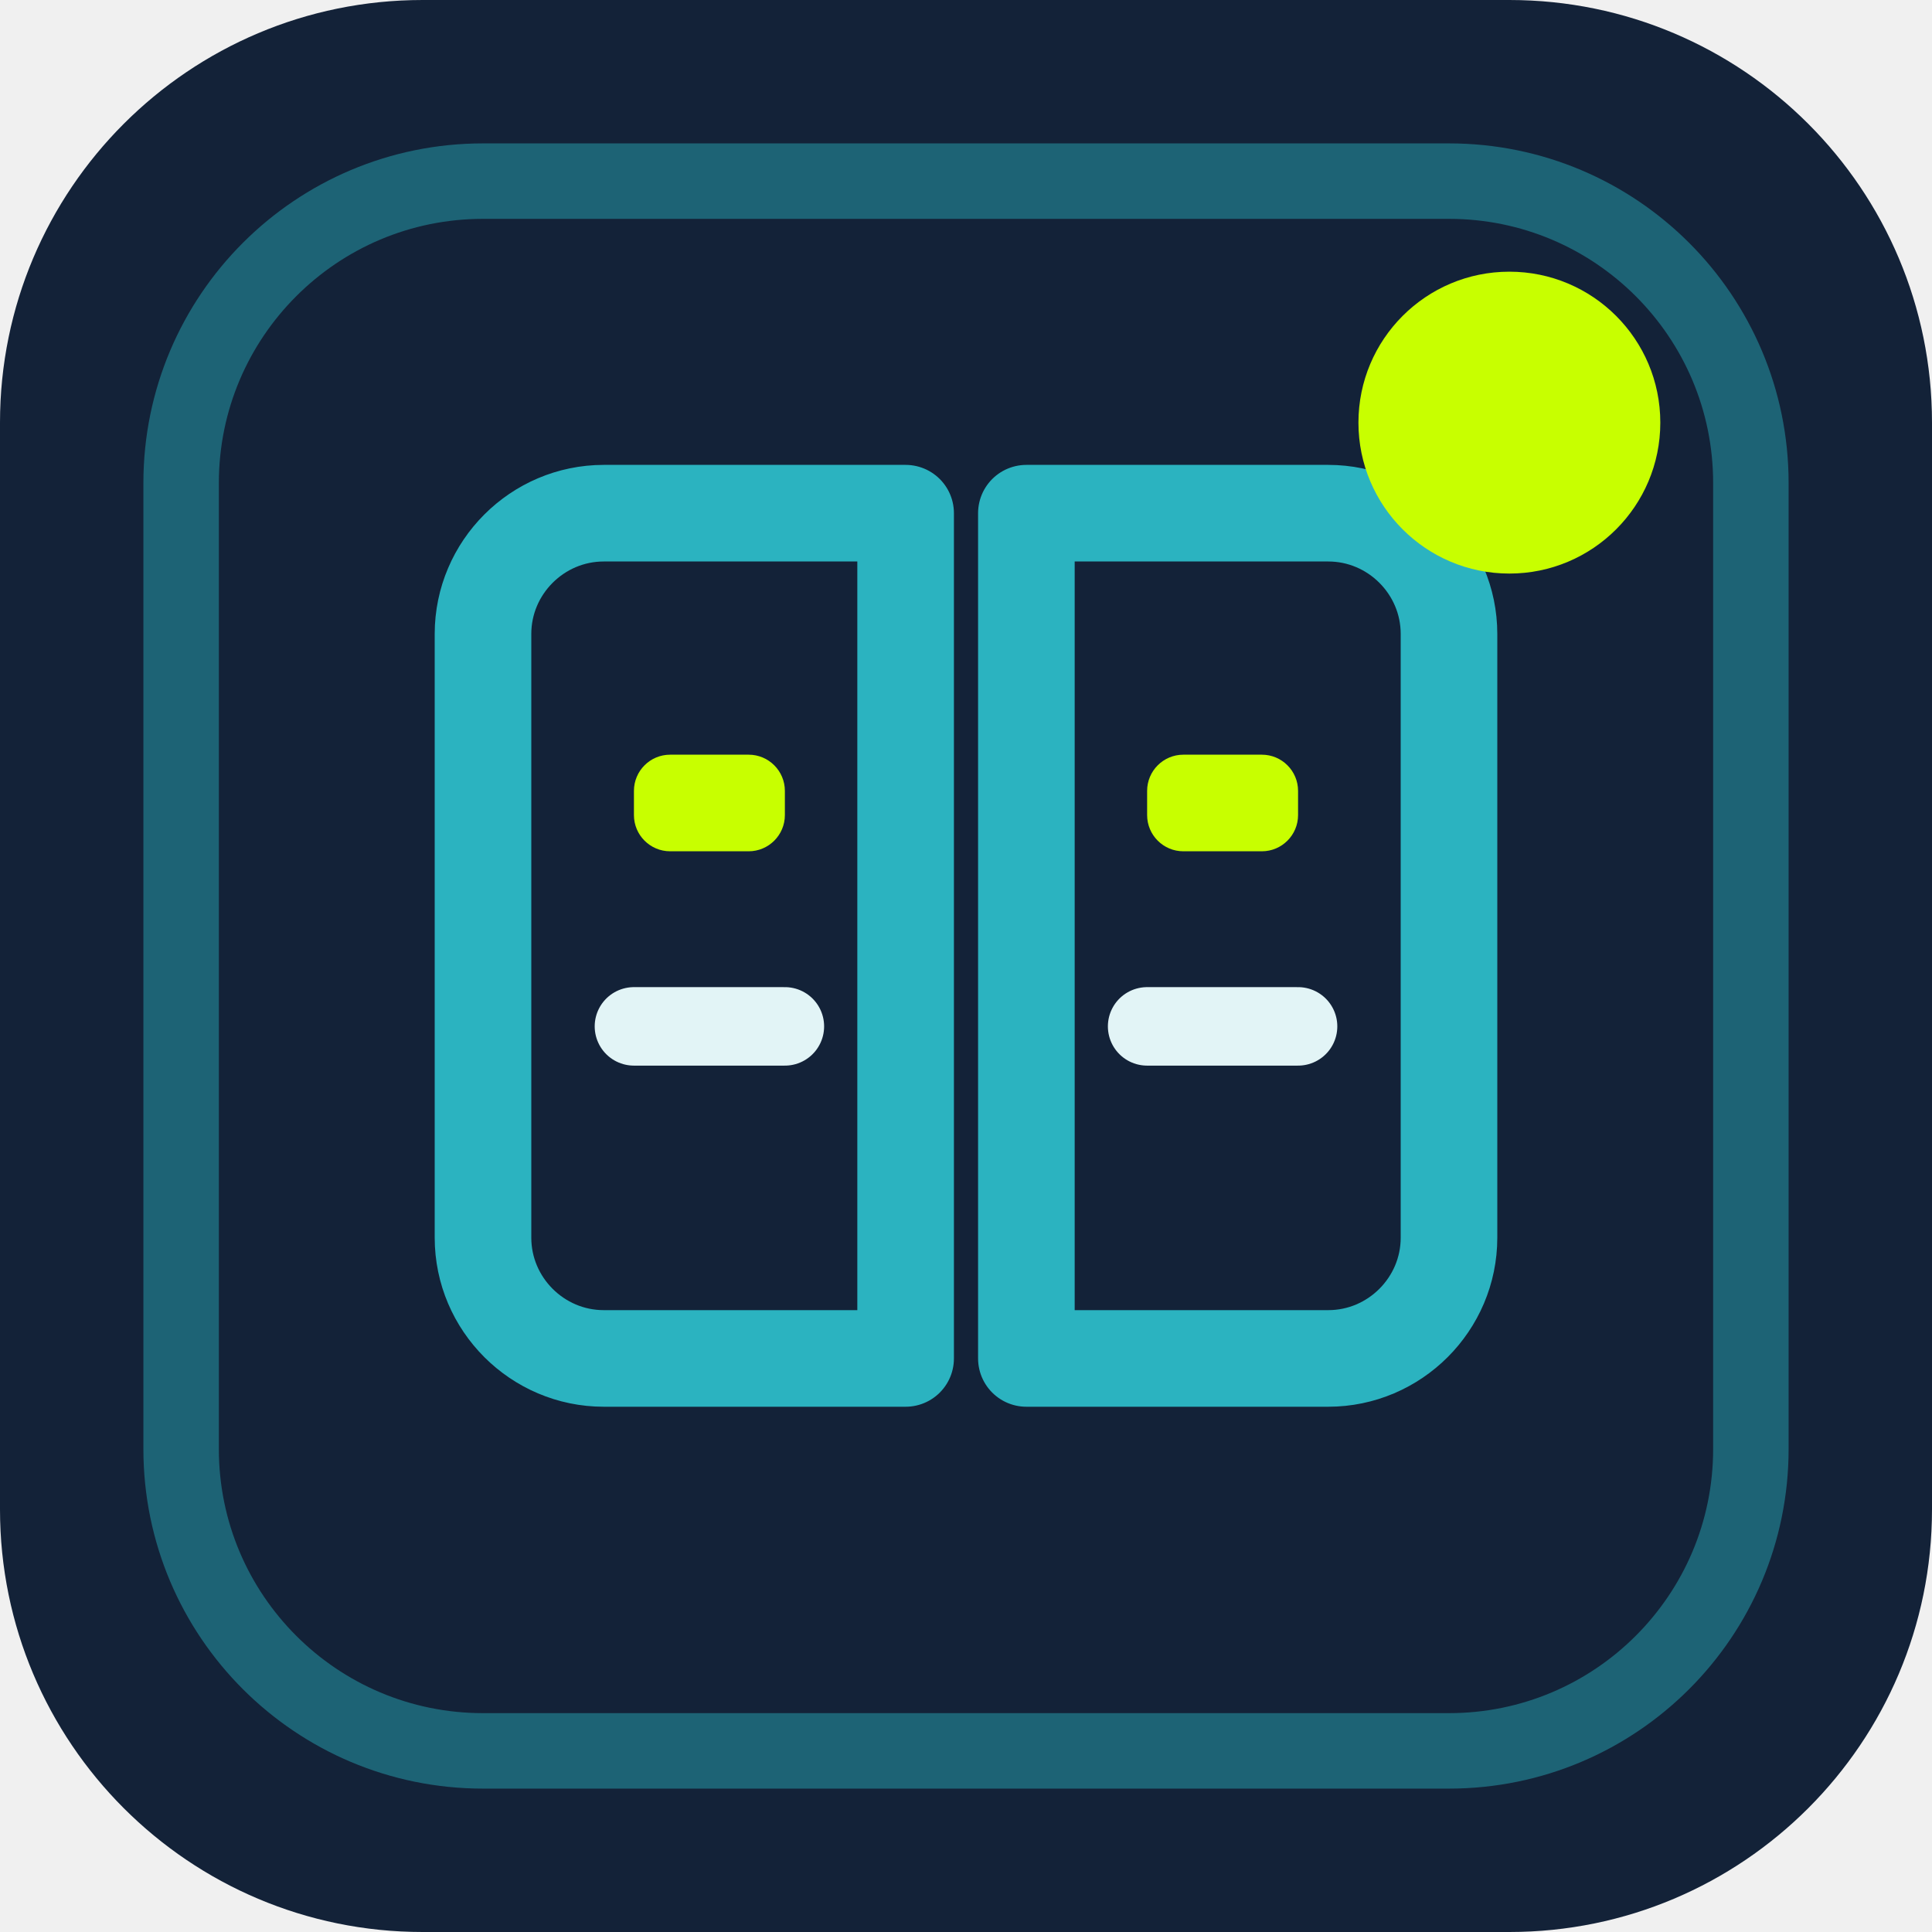
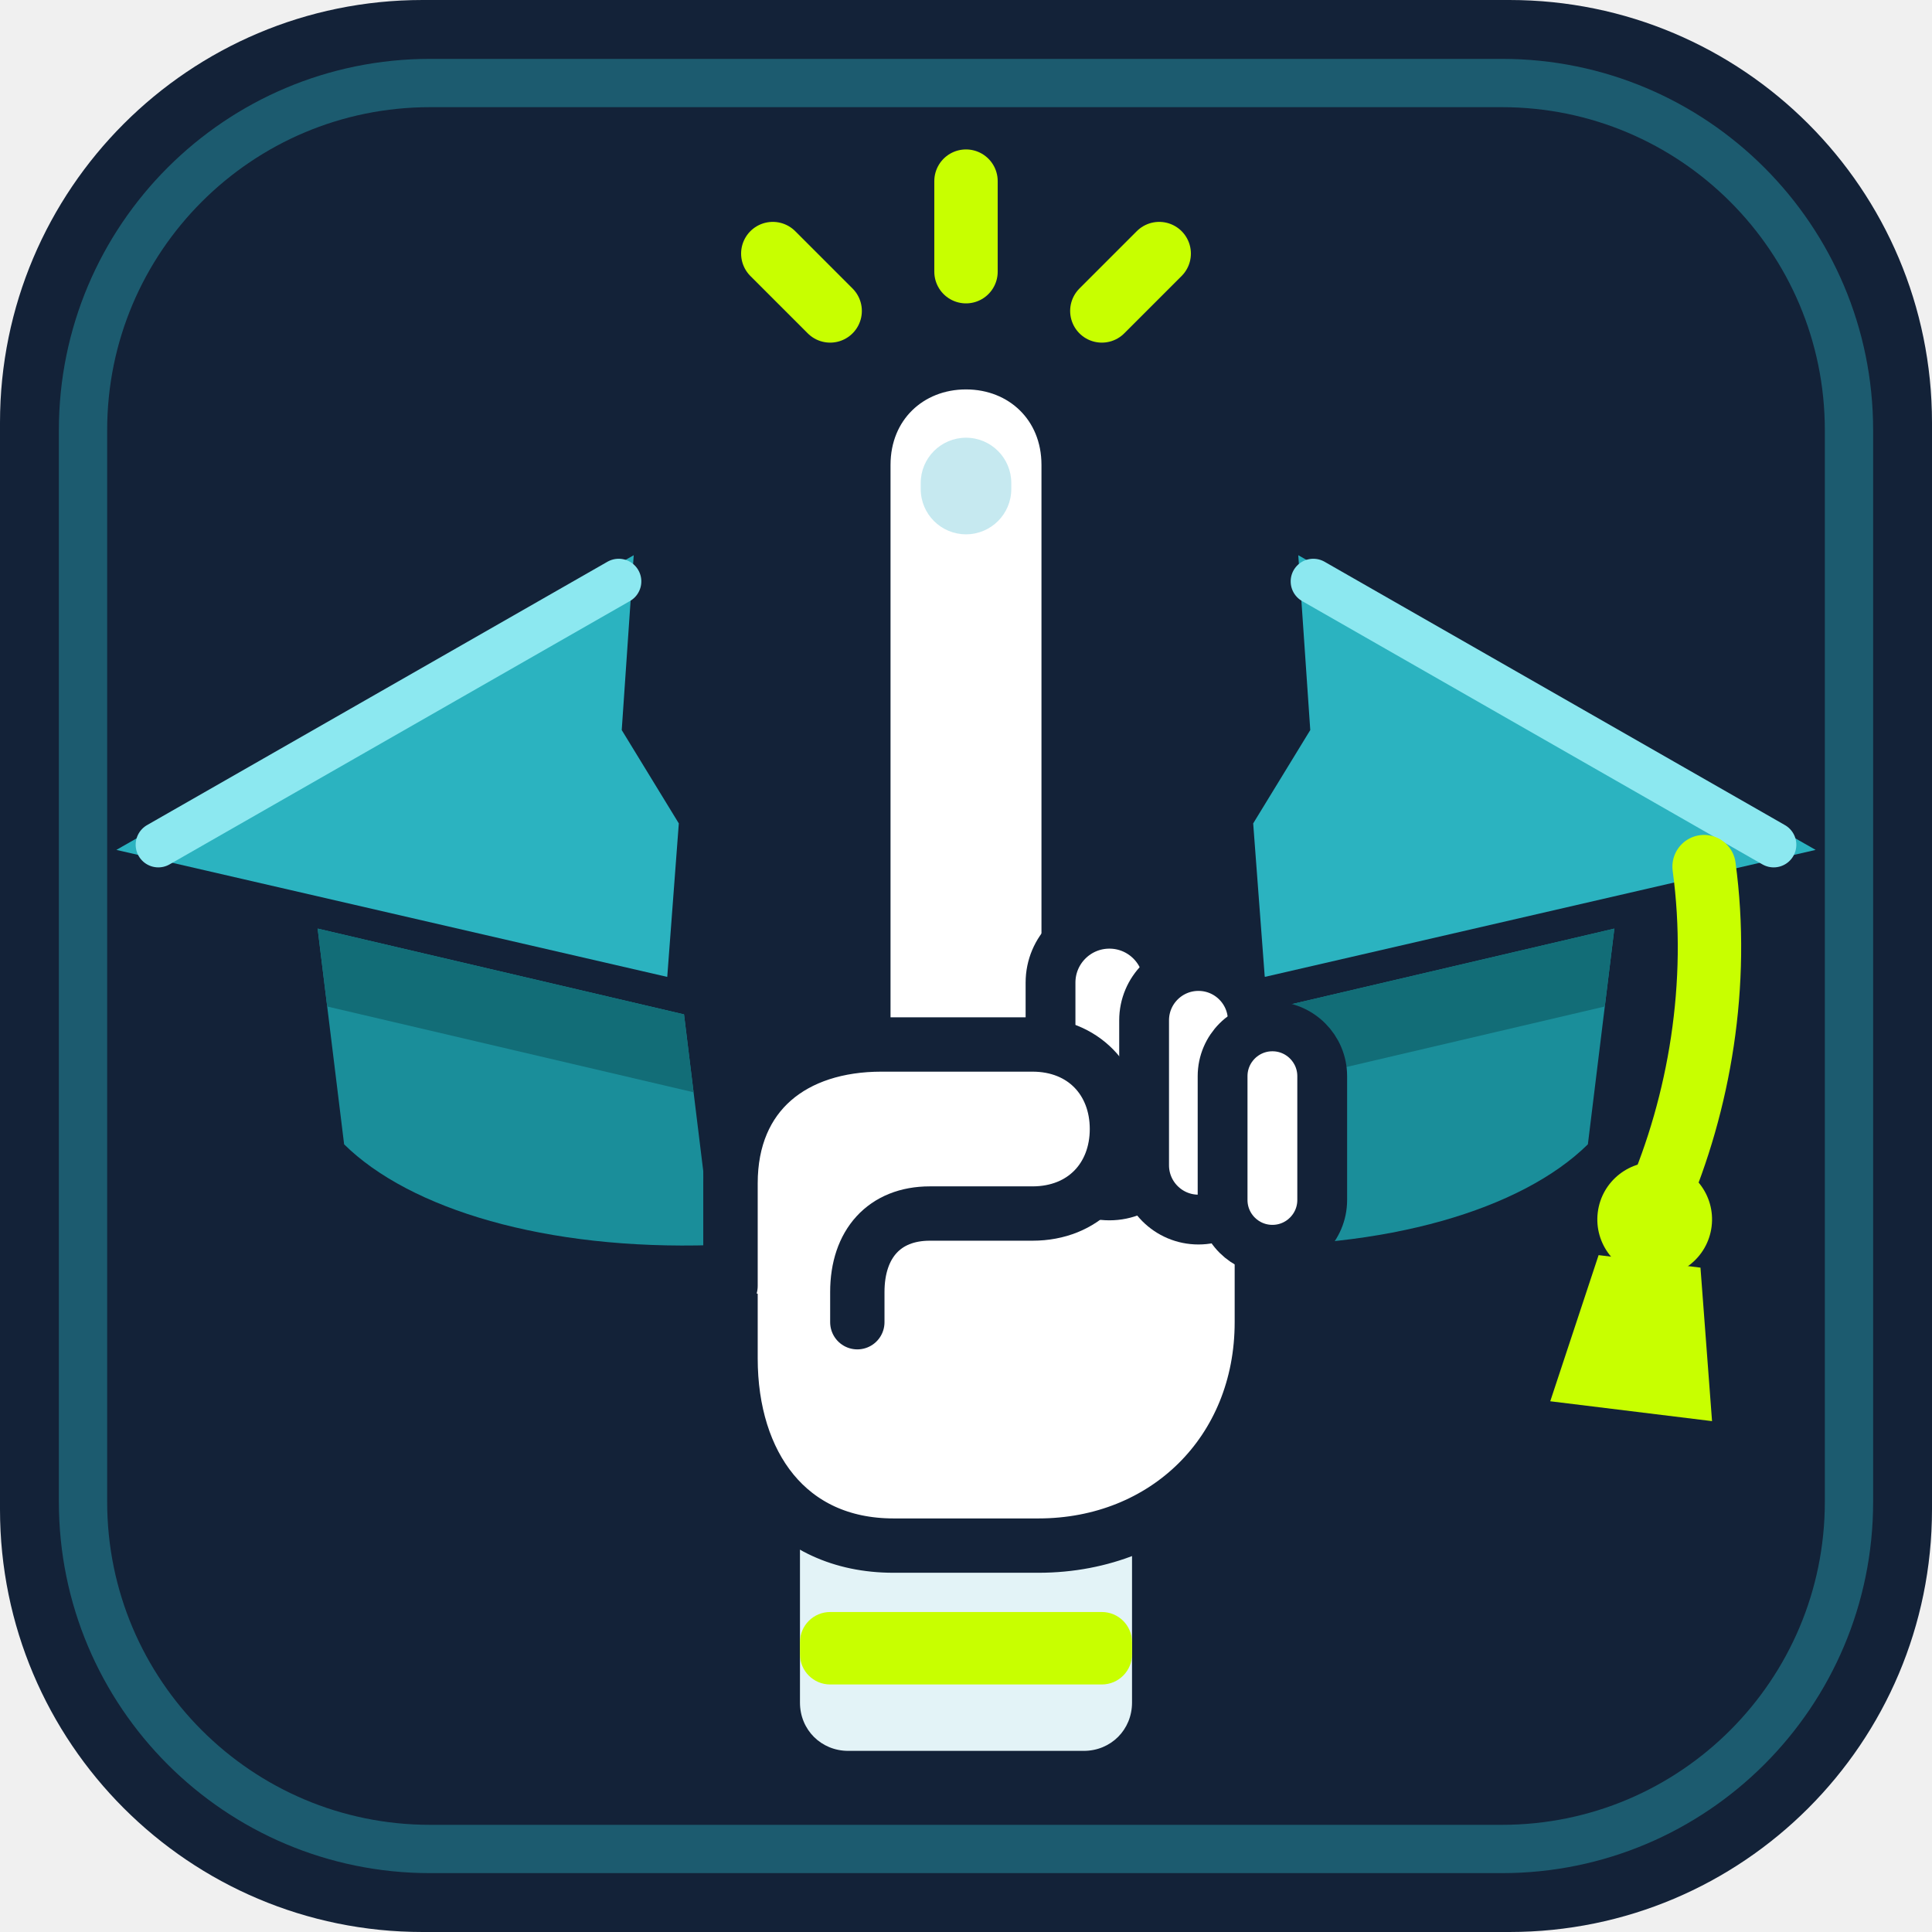
- <svg xmlns="http://www.w3.org/2000/svg" viewBox="0 0 64 64" fill="none">
+ <svg xmlns="http://www.w3.org/2000/svg" viewBox="0 0 64 64" fill="none" role="img" aria-label="Schwork logo: graduation cap split in halves by a closed hand pointing straight up">
  <rect width="64" height="64" rx="14" fill="#132238" />
-   <rect x="6" y="6" width="52" height="52" rx="10" stroke="#2BB3C0" stroke-width="2.5" stroke-opacity="0.45" />
-   <path d="M16 21C16 18.8 17.8 17 20 17H30V45H20C17.8 45 16 43.2 16 41V21Z" stroke="#2BB3C0" stroke-width="3.2" stroke-linejoin="round" />
-   <path d="M48 21C48 18.8 46.2 17 44 17H34V45H44C46.2 45 48 43.2 48 41V21Z" stroke="#2BB3C0" stroke-width="3.2" stroke-linejoin="round" />
-   <rect x="21" y="25" width="5" height="3.2" rx="1.2" fill="#C8FF00" />
-   <rect x="38" y="25" width="5" height="3.2" rx="1.2" fill="#C8FF00" />
-   <path d="M21 34H26M38 34H43" stroke="#E2F4F6" stroke-width="2.6" stroke-linecap="round" />
-   <circle cx="50" cy="14" r="5" fill="#C8FF00" />
+   <rect x="2.75" y="2.75" width="58.5" height="58.5" rx="11.5" stroke="#2BB3C0" stroke-width="1.6" stroke-opacity="0.4" />
+   <path d="M32 6V9M25.6 8.4L27.5 10.3M38.4 8.4L36.5 10.3" stroke="#C8FF00" stroke-width="2.1" stroke-linecap="round" />
+   <g transform="rotate(-7 20 30)">
+     <path d="M10.5 29.6L22.2 33.9V41.6C16.7 41.1 12.4 39.2 10.5 36.8V29.6Z" fill="#1A8E9A" />
+     <path d="M10.5 29.6L22.2 33.9V36.5L10.5 32.2V29.6Z" fill="#126D77" />
+     <path d="M4.2 26.2L22.4 18.6L21.3 24.3L22.8 27.6L21.8 32.6L4.2 26.2Z" fill="#2BB3C0" />
+     <path d="M5.6 26.2L21.8 19.4" stroke="#8CE8F0" stroke-width="1.5" stroke-linecap="round" />
+   </g>
+   <g transform="rotate(7 44 30)">
+     <path d="M53.5 29.6L41.8 33.9V41.6C47.3 41.1 51.6 39.2 53.5 36.8V29.6Z" fill="#1A8E9A" />
+     <path d="M53.5 29.6L41.8 33.9V36.5L53.5 32.2V29.6Z" fill="#126D77" />
+     <path d="M59.8 26.2L41.6 18.6L42.7 24.3L41.2 27.6L42.2 32.6L59.8 26.2Z" fill="#2BB3C0" />
+     <path d="M58.4 26.2L42.2 19.4" stroke="#8CE8F0" stroke-width="1.5" stroke-linecap="round" />
+     <path d="M56.2 27.2C57.2 31 57 35 56 38.4" stroke="#C8FF00" stroke-width="2.1" stroke-linecap="round" />
+     <circle cx="56" cy="39" r="1.9" fill="#C8FF00" />
+     <path d="M54.3 40.4H57.7L58.7 45.4H53.3L54.3 40.4Z" fill="#C8FF00" />
+   </g>
+   <g>
+     <path d="M26.5 49.4V56.4C26.5 57.3 27.2 58 28.1 58H35.9C36.8 58 37.5 57.3 37.5 56.4V49.4H26.5Z" fill="#E3F3F7" />
+     <rect x="26.5" y="53.4" width="11" height="2.4" rx="1" fill="#C8FF00" />
+     <path d="M24.2 38.8C24.2 35.8 26.4 33.8 29.4 33.8H37.8C40.1 33.8 41.8 35.5 41.8 37.8V43.8C41.8 48.1 38.6 51.2 34.4 51.2H29.6C26.1 51.2 24.2 48.5 24.2 45V38.8Z" fill="#FFFFFF" stroke="#132238" stroke-width="1.8" stroke-linejoin="round" />
+     <path d="M28.6 35.8V15.4C28.6 13.4 30.1 12 32 12C33.9 12 35.4 13.4 35.4 15.4V35.8" fill="#FFFFFF" stroke="#132238" stroke-width="1.8" stroke-linecap="round" stroke-linejoin="round" />
+     <rect x="30.5" y="14.5" width="3" height="3.2" rx="1.5" fill="#C6E9F0" />
+     <rect x="34.8" y="30.6" width="3.9" height="9" rx="1.95" fill="#FFFFFF" stroke="#132238" stroke-width="1.65" />
+     <rect x="37.9" y="32" width="3.6" height="8.4" rx="1.8" fill="#FFFFFF" stroke="#132238" stroke-width="1.65" />
+     <rect x="40.5" y="34" width="3.3" height="7.4" rx="1.65" fill="#FFFFFF" stroke="#132238" stroke-width="1.65" />
+     <path d="M24.2 42.6V39.2C24.2 36.2 26.3 34.6 29.2 34.6H34.2C35.9 34.6 37 35.8 37 37.4C37 39 35.9 40.2 34.2 40.2H30.8C29.3 40.2 28.4 41.2 28.4 42.8V43.8" fill="#FFFFFF" stroke="#132238" stroke-width="1.8" stroke-linecap="round" stroke-linejoin="round" />
+   </g>
</svg>
